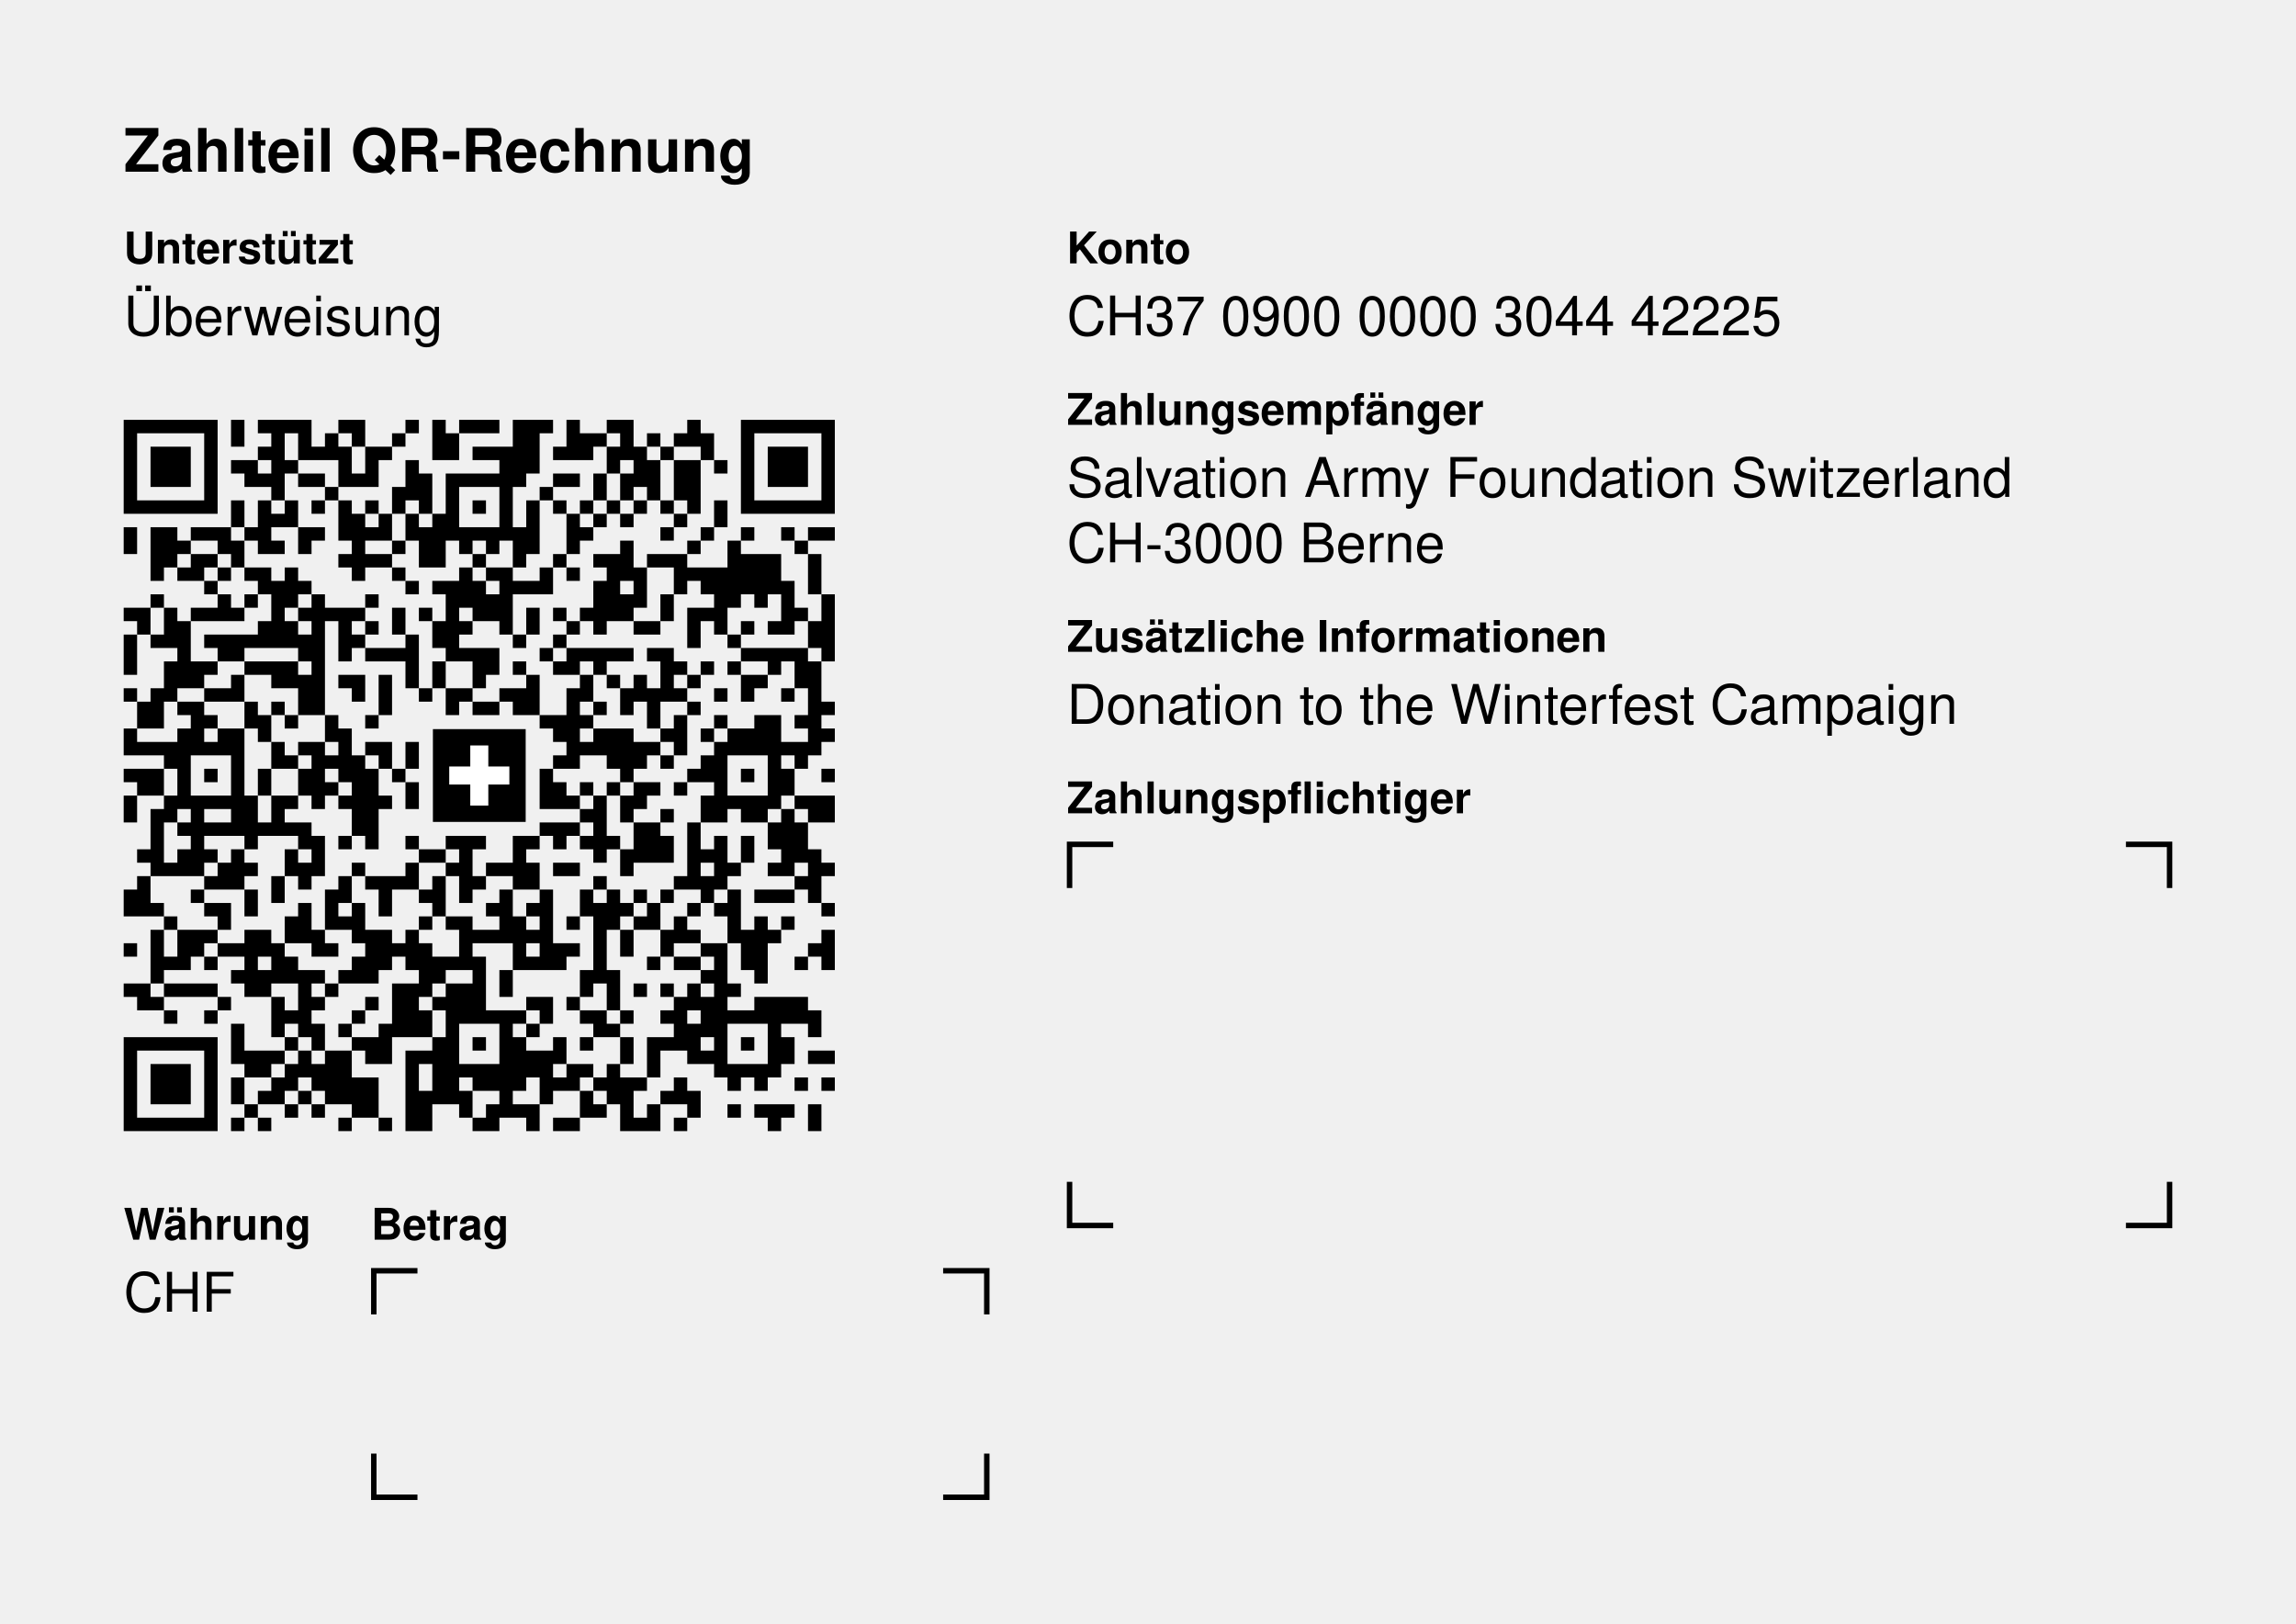
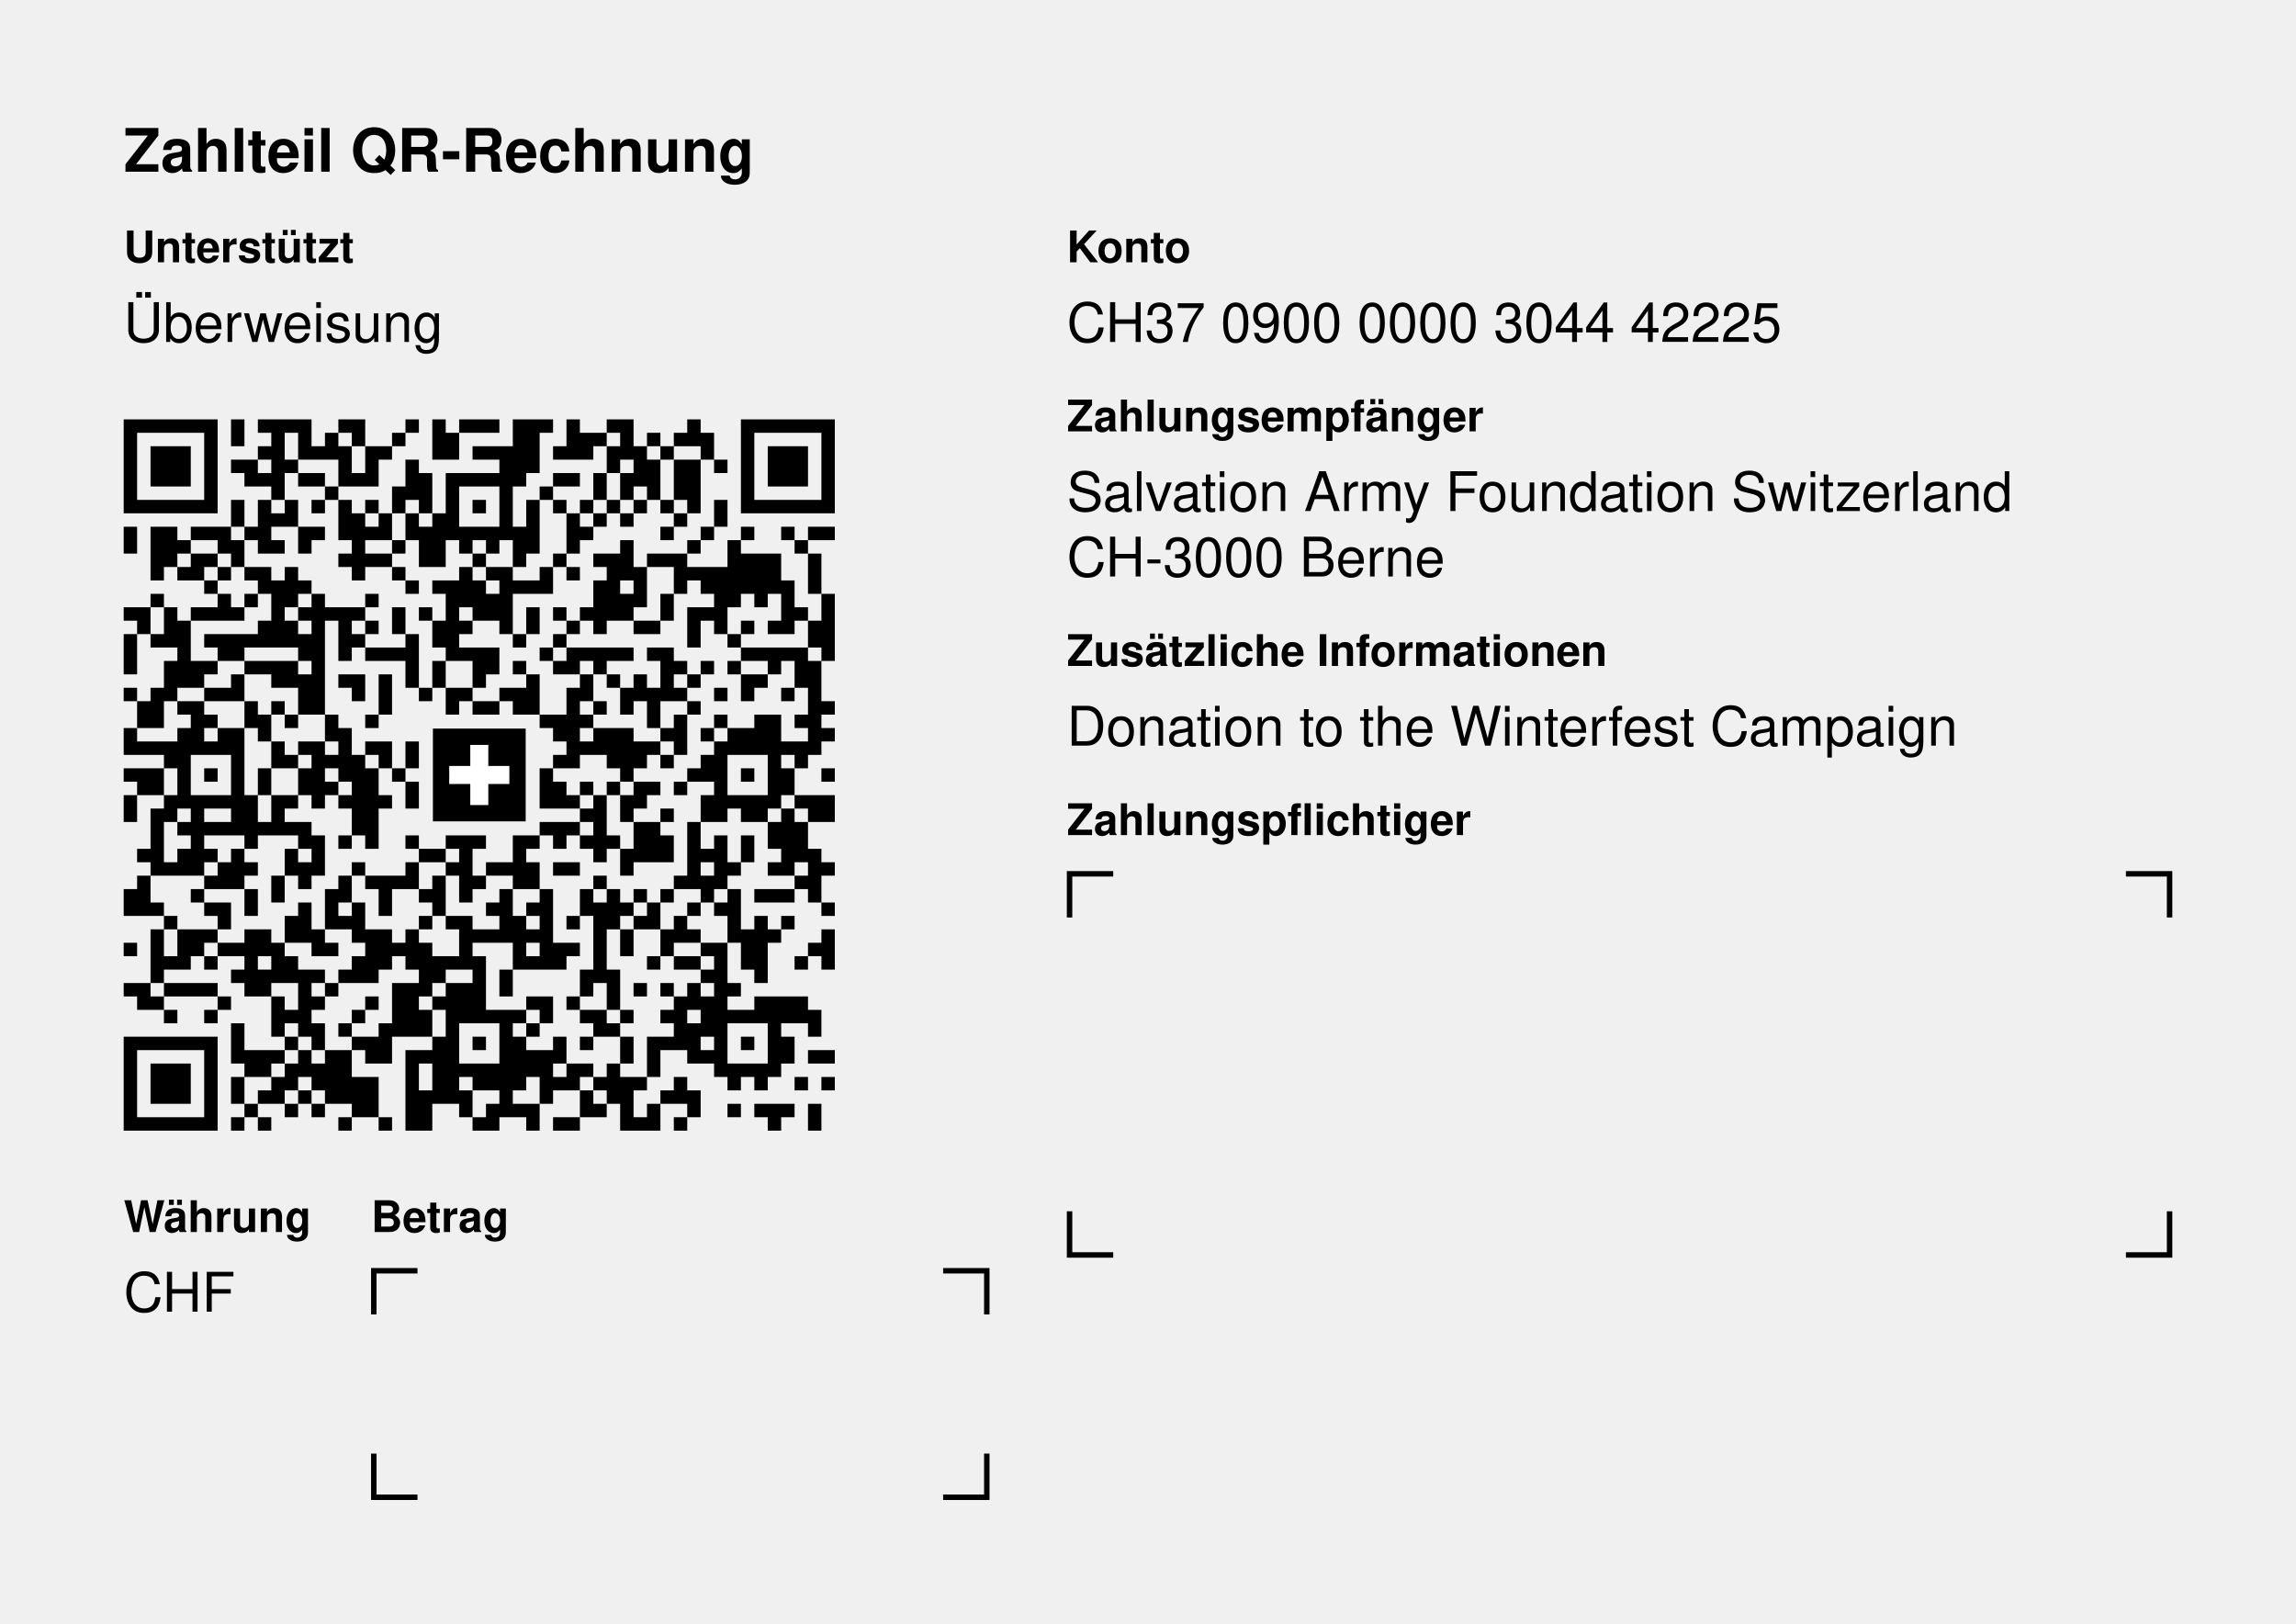
<svg xmlns="http://www.w3.org/2000/svg" width="148.5mm" height="105mm" version="1.1" viewBox="0 0 420.945 297.638">
-   <g font-family="Helvetica,Arial">
-     <g transform="translate(22.677 22.677)">
-       <text x="0" y="8.8" font-size="11" font-weight="bold">Zahlteil QR-Rechnung</text>
-       <text x="0" y="25.6" font-size="8" font-weight="bold">Unterstützt</text>
-       <text x="0" y="38.8" font-size="10">Überweisung</text>
+   <g font-family="Helvetica,Arial" transform="translate(0 297.638)">
+     <g transform="translate(22.677 -0)">
+       <text x="0" y="-266.161" font-size="11" font-weight="bold">Zahlteil QR-Rechnung</text>
+       <text x="0" y="-249.561" font-size="8" font-weight="bold">Unterstützt</text>
+       <text x="0" y="-234.961" font-size="10">Überweisung</text>
+       <text x="0" y="-71.797" font-size="8" font-weight="bold">Währung</text>
+       <text x="0" y="-57.197" font-size="10">CHF</text>
    </g>
-     <g transform="translate(22.677 76.962) scale(2.46)">
-       <path d="M0,0h7v1h-7zm8,0h1v2h-1zm2,0h4v1h-4zm6,0h2v1h-2zm5,0h1v1h-1zm2,0h1v3h-1z m2,0h3v1h-3zm4,0h2v4h-2zm2,0h1v1h-1zm2,0h1v3h-1zm3,0h2v1h-2zm6,0h1v2h-1z m4,0h7v1h-7zm-46,1h1v6h-1zm6,0h1v6h-1zm5,0h1v5h-1zm2,0h1v2h-1zm2,0h1v2h-1z m2,0h1v1h-1zm3,0h1v1h-1zm4,0h1v2h-1zm10,0h2v1h-2zm3,0h1v2h-1zm2,0h1v1h-1z m2,0h1v1h-1zm2,0h1v2h-1zm3,0h1v6h-1zm6,0h1v6h-1zm-50,1h3v3h-3zm8,0h1v1h-1z m4,0h1v1h-1zm2,0h1v3h-1zm2,0h1v3h-1zm1,0h1v1h-1zm7,0h3v1h-3zm6,0h1v1h-1z m2,0h1v1h-1zm2,0h1v2h-1zm2,0h1v3h-1zm2,0h1v1h-1zm8,0h3v3h-3zm-40,1h2v1h-2z m4,0h1v1h-1zm9,0h1v3h-1zm7,0h1v6h-1zm11,0h1v3h-1zm2,0h2v3h-2zm3,0h1v1h-1z m-35,1h2v1h-2zm4,0h2v1h-2zm4,0h1v1h-1zm5,0h1v3h-1zm2,0h1v5h-1zm1,0h3v1h-3z m4,0h1v1h-1zm3,0h2v1h-2zm3,0h1v2h-1zm2,0h1v2h-1zm-22,1h1v1h-1zm5,0h1v2h-1z m11,0h1v1h-1zm-30,1h5v1h-5zm7,0h1v2h-1zm2,0h1v4h-1zm2,0h1v2h-1zm2,0h1v1h-1z m2,0h1v3h-1zm2,0h1v1h-1zm8,0h1v1h-1zm4,0h1v4h-1zm2,0h1v1h-1zm2,0h1v1h-1z m2,0h1v1h-1zm2,0h1v1h-1zm2,0h1v1h-1zm2,0h1v1h-1zm2,0h1v2h-1zm3,0h5v1h-5z m-36,1h1v1h-1zm6,0h1v5h-1zm2,0h1v2h-1zm2,0h1v2h-1zm2,0h1v4h-1zm10,0h1v3h-1z m2,0h1v1h-1zm2,0h1v1h-1zm4,0h1v1h-1zm-41,1h1v2h-1zm2,0h2v3h-2zm3,0h3v1h-3z m4,0h1v1h-1zm4,0h2v1h-2zm5,0h1v1h-1zm4,0h1v3h-1zm3,0h3v1h-3zm4,0h1v3h-1z m5,0h1v1h-1zm6,0h1v1h-1zm3,0h1v1h-1zm3,0h1v1h-1zm3,0h1v1h-1zm2,0h2v1h-2z m-47,1h1v1h-1zm3,0h2v1h-2zm4,0h1v1h-1zm2,0h1v1h-1zm7,0h1v1h-1zm5,0h1v1h-1z m2,0h1v1h-1zm10,0h1v3h-1zm5,0h1v1h-1zm3,0h1v5h-1zm5,0h1v1h-1zm-45,1h2v1h-2z m3,0h1v1h-1zm8,0h1v1h-1zm2,0h2v1h-2zm8,0h1v1h-1zm6,0h1v1h-1zm3,0h2v1h-2z m4,0h3v1h-3zm7,0h3v3h-3zm5,0h1v3h-1zm-49,1h1v1h-1zm2,0h2v1h-2zm3,0h1v1h-1z m2,0h2v1h-2zm3,0h1v3h-1zm8,0h1v1h-1zm5,0h1v3h-1zm2,0h2v1h-2zm4,0h1v2h-1z m2,0h1v1h-1zm3,0h1v4h-1zm2,0h1v3h-1zm3,0h4v1h-4zm-35,1h1v1h-1zm4,0h2v1h-2z m3,0h1v1h-1zm8,0h1v1h-1zm2,0h2v1h-2zm3,0h1v3h-1zm2,0h1v4h-1zm1,0h2v1h-2z m6,0h1v4h-1zm6,0h1v1h-1zm2,0h2v1h-2zm6,0h1v4h-1zm-47,1h1v1h-1zm5,0h1v2h-1z m2,0h1v1h-1zm2,0h1v4h-1zm3,0h1v9h-1zm4,0h1v1h-1zm6,0h1v5h-1zm3,0h1v2h-1z m10,0h1v2h-1zm3,0h1v2h-1zm4,0h1v3h-1zm3,0h1v1h-1zm5,0h1v5h-1zm-52,1h2v1h-2z m3,0h1v3h-1zm2,0h2v1h-2zm3,0h1v1h-1zm5,0h1v1h-1zm2,0h3v1h-3zm5,0h1v2h-1z m2,0h1v1h-1zm8,0h1v2h-1zm2,0h1v1h-1zm2,0h1v1h-1zm8,0h1v3h-1zm1,0h1v1h-1z m7,0h1v1h-1zm-49,1h1v1h-1zm3,0h1v5h-1zm6,0h1v2h-1zm2,0h1v2h-1zm4,0h1v3h-1z m2,0h1v1h-1zm5,0h1v2h-1zm2,0h1v1h-1zm8,0h1v1h-1zm5,0h2v1h-2zm8,0h1v1h-1z m2,0h1v1h-1zm3,0h1v2h-1zm-51,1h1v3h-1zm2,0h1v1h-1zm4,0h4v1h-4zm7,0h1v2h-1z m4,0h1v1h-1zm4,0h1v4h-1zm8,0h1v1h-1zm3,0h1v1h-1zm13,0h1v1h-1zm-38,1h2v1h-2z m11,0h3v1h-3zm7,0h3v1h-3zm6,0h1v1h-1zm2,0h5v1h-5zm6,0h2v1h-2zm7,0h5v1h-5z m-43,1h1v3h-1zm2,0h2v1h-2zm4,0h4v1h-4zm14,0h1v2h-1zm3,0h2v1h-2zm3,0h1v1h-1z m3,0h2v1h-2zm3,0h1v1h-1zm5,0h1v3h-1zm1,0h1v1h-1zm2,0h1v1h-1zm2,0h1v1h-1z m3,0h1v1h-1zm2,0h2v2h-2zm-45,1h1v1h-1zm3,0h1v2h-1zm3,0h3v1h-3zm5,0h2v1h-2z m3,0h1v3h-1zm7,0h1v1h-1zm4,0h1v3h-1zm4,0h1v2h-1zm2,0h1v1h-1zm2,0h1v2h-1z m4,0h1v1h-1zm4,0h2v1h-2zm-46,1h1v1h-1zm2,0h1v3h-1zm4,0h2v1h-2zm7,0h1v2h-1z m4,0h1v1h-1zm5,0h1v1h-1zm2,0h2v1h-2zm4,0h2v1h-2zm5,0h1v6h-1zm4,0h1v2h-1z m2,0h1v3h-1zm2,0h1v1h-1zm3,0h1v1h-1zm2,0h1v1h-1zm3,0h1v1h-1zm2,0h1v5h-1z m-50,1h1v2h-1zm3,0h2v1h-2zm5,0h1v2h-1zm2,0h1v1h-1zm13,0h1v1h-1zm2,0h2v1h-2z m3,0h1v1h-1zm6,0h1v1h-1zm7,0h1v1h-1zm10,0h1v1h-1zm-47,1h1v3h-1zm1,0h1v1h-1z m4,0h1v2h-1zm2,0h1v1h-1zm3,0h1v2h-1zm3,0h1v1h-1zm13,0h2v1h-2zm3,0h1v1h-1z m7,0h1v3h-1zm3,0h1v1h-1zm3,0h2v3h-2zm3,0h1v1h-1zm-50,1h1v2h-1zm4,0h1v6h-1z m3,0h2v2h-2zm9,0h1v4h-1zm16,0h1v1h-1zm3,0h3v2h-3zm5,0h1v1h-1zm3,0h1v1h-1z m2,0h2v2h-2zm7,0h1v1h-1zm-51,1h3v1h-3zm5,0h1v1h-1zm5,0h1v2h-1zm2,0h2v1h-2z m5,0h2v1h-2zm3,0h1v2h-1zm13,0h1v1h-1zm4,0h2v1h-2zm6,0h1v6h-1zm5,0h2v1h-2z m-46,1h1v1h-1zm5,0h1v6h-1zm4,0h1v1h-1zm2,0h1v4h-1zm1,0h1v1h-1zm2,0h1v6h-1z m2,0h1v1h-1zm13,0h1v1h-1zm4,0h3v1h-3zm4,0h1v1h-1zm3,0h1v2h-1zm5,0h1v4h-1z m2,0h1v1h-1zm-50,1h3v1h-3zm6,0h1v1h-1zm4,0h1v2h-1zm3,0h1v2h-1zm5,0h1v6h-1z m2,0h1v1h-1zm11,0h1v3h-1zm6,0h1v1h-1zm5,0h1v1h-1zm4,0h1v1h-1zm3,0h1v2h-1z m3,0h1v1h-1zm-51,1h2v1h-2zm14,0h1v1h-1zm6,0h1v2h-1zm11,0h1v2h-1zm2,0h1v1h-1z m2,0h1v1h-1zm2,0h2v1h-2zm3,0h1v1h-1zm-41,1h1v2h-1zm3,0h1v2h-1zm2,0h1v6h-1z m1,0h2v1h-2zm3,0h1v4h-1zm2,0h1v3h-1zm1,0h1v1h-1zm4,0h1v1h-1zm3,0h1v1h-1z m14,0h1v1h-1zm2,0h1v5h-1zm2,0h2v1h-2zm6,0h1v2h-1zm2,0h3v1h-3zm5,0h3v1h-3z m-48,1h1v5h-1zm32,0h1v1h-1zm3,0h1v1h-1zm3,0h1v1h-1zm6,0h2v1h-2zm3,0h1v5h-1z m2,0h2v1h-2zm-47,1h1v1h-1zm2,0h2v1h-2zm4,0h1v1h-1zm2,0h2v1h-2zm19,0h3v1h-3z m7,0h2v3h-2zm4,0h1v5h-1zm6,0h1v2h-1zm2,0h1v3h-1zm-37,1h2v1h-2zm3,0h1v1h-1z m5,0h1v1h-1zm3,0h3v1h-3zm5,0h1v4h-1zm1,0h1v1h-1zm2,0h1v1h-1zm2,0h1v1h-1z m2,0h1v1h-1zm4,0h1v2h-1zm4,0h1v4h-1zm2,0h1v2h-1zm-45,1h1v1h-1zm3,0h1v2h-1z m2,0h1v1h-1zm2,0h1v3h-1zm4,0h1v2h-1zm2,0h1v2h-1zm8,0h2v1h-2zm3,0h1v4h-1z m12,0h1v2h-1zm6,0h1v1h-1zm8,0h1v4h-1zm-48,1h1v1h-1zm4,0h1v2h-1zm2,0h1v1h-1z m4,0h1v2h-1zm4,0h1v1h-1zm4,0h1v2h-1zm3,0h1v1h-1zm3,0h2v1h-2zm3,0h1v2h-1z m2,0h2v1h-2zm13,0h1v1h-1zm3,0h1v1h-1zm4,0h1v1h-1zm-51,1h1v3h-1zm5,0h1v1h-1z m5,0h1v2h-1zm5,0h1v2h-1zm2,0h3v1h-3zm5,0h1v3h-1zm3,0h1v1h-1zm9,0h1v1h-1z m6,0h1v1h-1zm2,0h1v2h-1zm7,0h1v1h-1zm-50,1h1v2h-1zm5,0h1v1h-1zm4,0h1v2h-1z m6,0h1v3h-1zm4,0h1v2h-1zm3,0h1v1h-1zm6,0h1v4h-1zm3,0h1v6h-1zm3,0h1v2h-1z m2,0h1v3h-1zm2,0h1v1h-1zm2,0h1v1h-1zm5,0h1v4h-1zm2,0h3v1h-3zm-45,1h1v1h-1z m4,0h2v1h-2zm7,0h1v3h-1zm4,0h1v3h-1zm10,0h1v1h-1zm3,0h1v1h-1zm5,0h1v6h-1z m2,0h1v1h-1zm2,0h1v2h-1zm3,0h1v1h-1zm2,0h1v1h-1zm8,0h1v1h-1zm-49,1h1v1h-1z m4,0h1v1h-1zm5,0h1v2h-1zm4,0h1v1h-1zm6,0h1v1h-1zm2,0h2v1h-2zm5,0h1v4h-1z m4,0h1v1h-1zm5,0h1v1h-1zm3,0h1v2h-1zm6,0h1v5h-1zm2,0h1v1h-1zm-47,1h1v4h-1z m2,0h2v2h-2zm2,0h1v1h-1zm3,0h1v5h-1zm1,0h1v2h-1zm4,0h1v2h-1zm4,0h2v3h-2z m3,0h1v3h-1zm4,0h3v1h-3zm5,0h1v1h-1zm7,0h1v2h-1zm3,0h1v2h-1zm2,0h1v1h-1z m4,0h1v3h-1zm2,0h1v1h-1zm4,0h1v3h-1zm-52,1h1v1h-1zm7,0h2v1h-2zm4,0h1v3h-1z m4,0h1v1h-1zm5,0h1v1h-1zm2,0h1v4h-1zm3,0h1v2h-1zm7,0h2v1h-2zm11,0h2v1h-2z m8,0h1v1h-1zm-48,1h2v1h-2zm3,0h1v1h-1zm6,0h1v2h-1zm5,0h1v2h-1zm6,0h2v1h-2z m3,0h1v5h-1zm4,0h1v1h-1zm2,0h1v1h-1zm7,0h1v1h-1zm2,0h2v1h-2zm3,0h1v9h-1z m6,0h1v1h-1zm-42,1h1v1h-1zm2,0h1v2h-1zm3,0h1v5h-1zm1,0h1v1h-1zm2,0h1v1h-1z m2,0h1v1h-1zm5,0h1v1h-1zm5,0h1v2h-1zm6,0h1v2h-1zm2,0h1v3h-1zm7,0h1v1h-1z m-43,1h2v1h-2zm3,0h4v1h-4zm12,0h1v1h-1zm5,0h2v4h-2zm4,0h1v9h-1zm1,0h1v3h-1z m13,0h1v1h-1zm2,0h1v1h-1zm2,0h1v2h-1zm3,0h1v1h-1zm-44,1h2v1h-2zm6,0h1v1h-1z m4,0h1v3h-1zm3,0h1v1h-1zm4,0h1v1h-1zm5,0h1v1h-1zm7,0h2v1h-2zm3,0h1v1h-1z m8,0h1v4h-1zm2,0h1v3h-1zm4,0h4v2h-4zm-44,1h1v1h-1zm3,0h1v1h-1zm6,0h1v1h-1z m5,0h1v1h-1zm5,0h1v2h-1zm5,0h3v1h-3zm4,0h1v1h-1zm3,0h2v1h-2zm3,0h1v1h-1z m3,0h1v1h-1zm5,0h2v1h-2zm6,0h1v2h-1zm-43,1h1v3h-1zm6,0h1v2h-1zm2,0h1v1h-1z m3,0h1v3h-1zm9,0h1v7h-1zm2,0h1v1h-1zm5,0h2v1h-2zm7,0h1v3h-1zm6,0h1v4h-1z m-48,1h7v1h-7zm12,0h1v1h-1zm5,0h2v1h-2zm6,0h1v5h-1zm3,0h1v1h-1zm3,0h1v4h-1z m3,0h1v2h-1zm2,0h1v1h-1zm3,0h1v2h-1zm2,0h1v3h-1zm1,0h1v1h-1zm6,0h1v1h-1z m3,0h1v2h-1zm-49,1h1v6h-1zm6,0h1v6h-1zm3,0h2v2h-2zm2,0h1v1h-1zm2,0h1v2h-1z m2,0h2v4h-2zm3,0h1v1h-1zm3,0h1v6h-1zm1,0h1v1h-1zm8,0h2v2h-2zm13,0h1v1h-1z m8,0h2v1h-2zm-49,1h3v3h-3zm10,0h1v2h-1zm2,0h1v2h-1zm11,0h3v1h-3zm8,0h2v1h-2z m3,0h1v3h-1zm9,0h3v1h-3zm-37,1h1v2h-1zm3,0h1v2h-1zm6,0h2v3h-2zm9,0h2v1h-2z m5,0h3v1h-3zm4,0h1v1h-1zm2,0h1v4h-1zm1,0h1v1h-1zm3,0h1v2h-1zm4,0h1v1h-1z m2,0h1v1h-1zm3,0h1v1h-1zm2,0h1v1h-1zm-42,1h1v1h-1zm3,0h1v1h-1zm9,0h1v3h-1z m3,0h1v2h-1zm6,0h1v1h-1zm3,0h1v2h-1zm6,0h1v1h-1zm2,0h1v2h-1zm-33,1h1v1h-1z m3,0h1v1h-1zm2,0h1v1h-1zm13,0h1v2h-1zm2,0h2v1h-2zm6,0h1v1h-1zm4,0h1v2h-1z m6,0h1v1h-1zm2,0h3v1h-3zm4,0h1v2h-1zm-50,1h5v1h-5zm7,0h1v1h-1zm2,0h1v1h-1z m6,0h1v1h-1zm3,0h1v1h-1zm7,0h1v1h-1zm4,0h1v1h-1zm2,0h2v1h-2zm6,0h1v1h-1z m3,0h1v1h-1zm7,0h1v1h-1z" fill="#000000" />
+     <g transform="translate(68.031 -0)">
+       <text x="0" y="-71.797" font-size="8" font-weight="bold">Betrag</text>
+       <path d="M0.5,-31.181l0,8.004l8.004,0m96.378,0l8.004,0l0,-8.004m0,-25.512l0,-8.004l-8.004,0m-96.378,0l-8.004,0l0,8.004" stroke="#000000" fill="none" />
    </g>
-     <g transform="translate(22.677 76.962)">
-       <path d="M56.693,56.693h17.008v17.008h-17.008z" fill="#000000" />
-       <path d="M63.543,59.685h3.307v11.024h-3.307zm-3.858,3.858h11.024v3.307h-11.024z" fill="#ffffff" />
+     <g transform="translate(22.677 -90.382) scale(2.46)">
+       <path d="M0,-53h7v1h-7zm8,0h1v2h-1zm2,0h4v1h-4zm6,0h2v1h-2zm5,0h1v1h-1zm2,0h1v3h-1z m2,0h3v1h-3zm4,0h2v4h-2zm2,0h1v1h-1zm2,0h1v3h-1zm3,0h2v1h-2zm6,0h1v2h-1z m4,0h7v1h-7zm-46,1h1v6h-1zm6,0h1v6h-1zm5,0h1v5h-1zm2,0h1v2h-1zm2,0h1v2h-1z m2,0h1v1h-1zm3,0h1v1h-1zm4,0h1v2h-1zm10,0h2v1h-2zm3,0h1v2h-1zm2,0h1v1h-1z m2,0h1v1h-1zm2,0h1v2h-1zm3,-0h1v6h-1zm6,0h1v6h-1zm-50,1h3v3h-3zm8,0h1v1h-1z m4,0h1v1h-1zm2,0h1v3h-1zm2,0h1v3h-1zm1,0h1v1h-1zm7,0h3v1h-3zm6,0h1v1h-1z m2,0h1v1h-1zm2,0h1v2h-1zm2,0h1v3h-1zm2,0h1v1h-1zm8,0h3v3h-3zm-40,1h2v1h-2z m4,0h1v1h-1zm9,-0h1v3h-1zm7,0h1v6h-1zm11,-0h1v3h-1zm2,0h2v3h-2zm3,0h1v1h-1z m-35,1h2v1h-2zm4,0h2v1h-2zm4,0h1v1h-1zm5,-0h1v3h-1zm2,0h1v5h-1zm1,0h3v1h-3z m4,0h1v1h-1zm3,0h2v1h-2zm3,-0h1v2h-1zm2,0h1v2h-1zm-22,1h1v1h-1zm5,0h1v2h-1z m11,0h1v1h-1zm-30,1h5v1h-5zm7,0h1v2h-1zm2,0h1v4h-1zm2,0h1v2h-1zm2,-0h1v1h-1z m2,0h1v3h-1zm2,-0h1v1h-1zm8,0h1v1h-1zm4,0h1v4h-1zm2,-0h1v1h-1zm2,0h1v1h-1z m2,0h1v1h-1zm2,0h1v1h-1zm2,0h1v1h-1zm2,0h1v1h-1zm2,0h1v2h-1zm3,-0h5v1h-5z m-36,1h1v1h-1zm6,0h1v5h-1zm2,0h1v2h-1zm2,0h1v2h-1zm2,0h1v4h-1zm10,0h1v3h-1z m2,0h1v1h-1zm2,0h1v1h-1zm4,0h1v1h-1zm-41,1h1v2h-1zm2,0h2v3h-2zm3,0h3v1h-3z m4,0h1v1h-1zm4,0h2v1h-2zm5,0h1v1h-1zm4,0h1v3h-1zm3,0h3v1h-3zm4,0h1v3h-1z m5,0h1v1h-1zm6,0h1v1h-1zm3,0h1v1h-1zm3,0h1v1h-1zm3,0h1v1h-1zm2,0h2v1h-2z m-47,1h1v1h-1zm3,0h2v1h-2zm4,0h1v1h-1zm2,0h1v1h-1zm7,0h1v1h-1zm5,0h1v1h-1z m2,0h1v1h-1zm10,0h1v3h-1zm5,0h1v1h-1zm3,-0h1v5h-1zm5,0h1v1h-1zm-45,1h2v1h-2z m3,0h1v1h-1zm8,0h1v1h-1zm2,0h2v1h-2zm8,0h1v1h-1zm6,0h1v1h-1zm3,0h2v1h-2z m4,0h3v1h-3zm7,-0h3v3h-3zm5,0h1v3h-1zm-49,1h1v1h-1zm2,0h2v1h-2zm3,0h1v1h-1z m2,0h2v1h-2zm3,-0h1v3h-1zm8,0h1v1h-1zm5,-0h1v3h-1zm2,0h2v1h-2zm4,-0h1v2h-1z m2,0h1v1h-1zm3,-0h1v4h-1zm2,0h1v3h-1zm3,0h4v1h-4zm-35,1h1v1h-1zm4,0h2v1h-2z m3,0h1v1h-1zm8,0h1v1h-1zm2,0h2v1h-2zm3,0h1v3h-1zm2,0h1v4h-1zm1,0h2v1h-2z m6,0h1v4h-1zm6,0h1v1h-1zm2,0h2v1h-2zm6,0h1v4h-1zm-47,1h1v1h-1zm5,0h1v2h-1z m2,0h1v1h-1zm2,0h1v4h-1zm3,0h1v9h-1zm4,0h1v1h-1zm6,0h1v5h-1zm3,0h1v2h-1z m10,0h1v2h-1zm3,0h1v2h-1zm4,0h1v3h-1zm3,0h1v1h-1zm5,0h1v5h-1zm-52,1h2v1h-2z m3,0h1v3h-1zm2,0h2v1h-2zm3,0h1v1h-1zm5,0h1v1h-1zm2,0h3v1h-3zm5,0h1v2h-1z m2,0h1v1h-1zm8,0h1v2h-1zm2,0h1v1h-1zm2,0h1v1h-1zm8,0h1v3h-1zm1,0h1v1h-1z m7,0h1v1h-1zm-49,1h1v1h-1zm3,0h1v5h-1zm6,0h1v2h-1zm2,0h1v2h-1zm4,0h1v3h-1z m2,0h1v1h-1zm5,0h1v2h-1zm2,0h1v1h-1zm8,0h1v1h-1zm5,0h2v1h-2zm8,0h1v1h-1z m2,0h1v1h-1zm3,0h1v2h-1zm-51,1h1v3h-1zm2,0h1v1h-1zm4,0h4v1h-4zm7,0h1v2h-1z m4,0h1v1h-1zm4,0h1v4h-1zm8,0h1v1h-1zm3,0h1v1h-1zm13,0h1v1h-1zm-38,1h2v1h-2z m11,0h3v1h-3zm7,0h3v1h-3zm6,0h1v1h-1zm2,0h5v1h-5zm6,0h2v1h-2zm7,0h5v1h-5z m-43,1h1v3h-1zm2,0h2v1h-2zm4,0h4v1h-4zm14,0h1v2h-1zm3,0h2v1h-2zm3,0h1v1h-1z m3,0h2v1h-2zm3,0h1v1h-1zm5,0h1v3h-1zm1,0h1v1h-1zm2,0h1v1h-1zm2,0h1v1h-1z m3,0h1v1h-1zm2,0h2v2h-2zm-45,1h1v1h-1zm3,0h1v2h-1zm3,0h3v1h-3zm5,0h2v1h-2z m3,0h1v3h-1zm7,0h1v1h-1zm4,0h1v3h-1zm4,0h1v2h-1zm2,0h1v1h-1zm2,0h1v2h-1z m4,0h1v1h-1zm4,0h2v1h-2zm-46,1h1v1h-1zm2,0h1v3h-1zm4,0h2v1h-2zm7,0h1v2h-1z m4,0h1v1h-1zm5,0h1v1h-1zm2,0h2v1h-2zm4,0h2v1h-2zm5,0h1v6h-1zm4,0h1v2h-1z m2,0h1v3h-1zm2,0h1v1h-1zm3,0h1v1h-1zm2,0h1v1h-1zm3,0h1v1h-1zm2,0h1v5h-1z m-50,1h1v2h-1zm3,0h2v1h-2zm5,0h1v2h-1zm2,0h1v1h-1zm13,0h1v1h-1zm2,0h2v1h-2z m3,0h1v1h-1zm6,0h1v1h-1zm7,0h1v1h-1zm10,0h1v1h-1zm-47,1h1v3h-1zm1,0h1v1h-1z m4,0h1v2h-1zm2,0h1v1h-1zm3,0h1v2h-1zm3,0h1v1h-1zm13,0h2v1h-2zm3,0h1v1h-1z m7,0h1v3h-1zm3,0h1v1h-1zm3,0h2v3h-2zm3,0h1v1h-1zm-50,1h1v2h-1zm4,0h1v6h-1z m3,0h2v2h-2zm9,0h1v4h-1zm16,0h1v1h-1zm3,0h3v2h-3zm5,0h1v1h-1zm3,0h1v1h-1z m2,0h2v2h-2zm7,0h1v1h-1zm-51,1h3v1h-3zm5,0h1v1h-1zm5,0h1v2h-1zm2,0h2v1h-2z m5,0h2v1h-2zm3,0h1v2h-1zm13,0h1v1h-1zm4,0h2v1h-2zm6,0h1v6h-1zm5,0h2v1h-2z m-46,1h1v1h-1zm5,0h1v6h-1zm4,0h1v1h-1zm2,0h1v4h-1zm1,0h1v1h-1zm2,0h1v6h-1z m2,0h1v1h-1zm13,0h1v1h-1zm4,0h3v1h-3zm4,0h1v1h-1zm3,0h1v2h-1zm5,0h1v4h-1z m2,0h1v1h-1zm-50,1h3v1h-3zm6,0h1v1h-1zm4,0h1v2h-1zm3,0h1v2h-1zm5,0h1v6h-1z m2,0h1v1h-1zm11,0h1v3h-1zm6,0h1v1h-1zm5,0h1v1h-1zm4,0h1v1h-1zm3,0h1v2h-1z m3,0h1v1h-1zm-51,1h2v1h-2zm14,0h1v1h-1zm6,0h1v2h-1zm11,0h1v2h-1zm2,0h1v1h-1z m2,0h1v1h-1zm2,0h2v1h-2zm3,0h1v1h-1zm-41,1h1v2h-1zm3,0h1v2h-1zm2,0h1v6h-1z m1,0h2v1h-2zm3,0h1v4h-1zm2,0h1v3h-1zm1,0h1v1h-1zm4,0h1v1h-1zm3,0h1v1h-1z m14,0h1v1h-1zm2,-0h1v5h-1zm2,0h2v1h-2zm6,-0h1v2h-1zm2,0h3v1h-3zm5,0h3v1h-3z m-48,1h1v5h-1zm32,0h1v1h-1zm3,0h1v1h-1zm3,0h1v1h-1zm6,0h2v1h-2zm3,0h1v5h-1z m2,0h2v1h-2zm-47,1h1v1h-1zm2,0h2v1h-2zm4,0h1v1h-1zm2,0h2v1h-2zm19,0h3v1h-3z m7,-0h2v3h-2zm4,0h1v5h-1zm6,0h1v2h-1zm2,-0h1v3h-1zm-37,1h2v1h-2zm3,0h1v1h-1z m5,0h1v1h-1zm3,0h3v1h-3zm5,-0h1v4h-1zm1,0h1v1h-1zm2,0h1v1h-1zm2,0h1v1h-1z m2,0h1v1h-1zm4,-0h1v2h-1zm4,0h1v4h-1zm2,0h1v2h-1zm-45,1h1v1h-1zm3,0h1v2h-1z m2,0h1v1h-1zm2,0h1v3h-1zm4,0h1v2h-1zm2,0h1v2h-1zm8,0h2v1h-2zm3,0h1v4h-1z m12,0h1v2h-1zm6,0h1v1h-1zm8,0h1v4h-1zm-48,1h1v1h-1zm4,0h1v2h-1zm2,0h1v1h-1z m4,0h1v2h-1zm4,0h1v1h-1zm4,0h1v2h-1zm3,0h1v1h-1zm3,0h2v1h-2zm3,0h1v2h-1z m2,0h2v1h-2zm13,0h1v1h-1zm3,0h1v1h-1zm4,0h1v1h-1zm-51,1h1v3h-1zm5,0h1v1h-1z m5,0h1v2h-1zm5,0h1v2h-1zm2,0h3v1h-3zm5,0h1v3h-1zm3,0h1v1h-1zm9,0h1v1h-1z m6,0h1v1h-1zm2,0h1v2h-1zm7,0h1v1h-1zm-50,1h1v2h-1zm5,0h1v1h-1zm4,0h1v2h-1z m6,0h1v3h-1zm4,0h1v2h-1zm3,0h1v1h-1zm6,0h1v4h-1zm3,0h1v6h-1zm3,-0h1v2h-1z m2,0h1v3h-1zm2,0h1v1h-1zm2,0h1v1h-1zm5,0h1v4h-1zm2,0h3v1h-3zm-45,1h1v1h-1z m4,0h2v1h-2zm7,0h1v3h-1zm4,0h1v3h-1zm10,0h1v1h-1zm3,0h1v1h-1zm5,0h1v6h-1z m2,0h1v1h-1zm2,0h1v2h-1zm3,0h1v1h-1zm2,0h1v1h-1zm8,0h1v1h-1zm-49,1h1v1h-1z m4,0h1v1h-1zm5,0h1v2h-1zm4,0h1v1h-1zm6,0h1v1h-1zm2,0h2v1h-2zm5,0h1v4h-1z m4,0h1v1h-1zm5,0h1v1h-1zm3,0h1v2h-1zm6,0h1v5h-1zm2,0h1v1h-1zm-47,1h1v4h-1z m2,0h2v2h-2zm2,0h1v1h-1zm3,0h1v5h-1zm1,0h1v2h-1zm4,0h1v2h-1zm4,0h2v3h-2z m3,0h1v3h-1zm4,0h3v1h-3zm5,0h1v1h-1zm7,0h1v2h-1zm3,0h1v2h-1zm2,0h1v1h-1z m4,0h1v3h-1zm2,0h1v1h-1zm4,0h1v3h-1zm-52,1h1v1h-1zm7,0h2v1h-2zm4,0h1v3h-1z m4,0h1v1h-1zm5,0h1v1h-1zm2,0h1v4h-1zm3,0h1v2h-1zm7,0h2v1h-2zm11,0h2v1h-2z m8,0h1v1h-1zm-48,1h2v1h-2zm3,0h1v1h-1zm6,0h1v2h-1zm5,0h1v2h-1zm6,0h2v1h-2z m3,0h1v5h-1zm4,0h1v1h-1zm2,0h1v1h-1zm7,0h1v1h-1zm2,0h2v1h-2zm3,0h1v9h-1z m6,0h1v1h-1zm-42,1h1v1h-1zm2,-0h1v2h-1zm3,0h1v5h-1zm1,0h1v1h-1zm2,0h1v1h-1z m2,0h1v1h-1zm5,0h1v1h-1zm5,-0h1v2h-1zm6,0h1v2h-1zm2,0h1v3h-1zm7,0h1v1h-1z m-43,1h2v1h-2zm3,0h4v1h-4zm12,0h1v1h-1zm5,0h2v4h-2zm4,-0h1v9h-1zm1,0h1v3h-1z m13,-0h1v1h-1zm2,0h1v1h-1zm2,0h1v2h-1zm3,0h1v1h-1zm-44,1h2v1h-2zm6,0h1v1h-1z m4,0h1v3h-1zm3,-0h1v1h-1zm4,0h1v1h-1zm5,0h1v1h-1zm7,0h2v1h-2zm3,0h1v1h-1z m8,0h1v4h-1zm2,0h1v3h-1zm4,-0h4v2h-4zm-44,1h1v1h-1zm3,0h1v1h-1zm6,0h1v1h-1z m5,0h1v1h-1zm5,0h1v2h-1zm5,0h3v1h-3zm4,0h1v1h-1zm3,0h2v1h-2zm3,0h1v1h-1z m3,0h1v1h-1zm5,0h2v1h-2zm6,0h1v2h-1zm-43,1h1v3h-1zm6,0h1v2h-1zm2,0h1v1h-1z m3,0h1v3h-1zm9,0h1v7h-1zm2,0h1v1h-1zm5,0h2v1h-2zm7,0h1v3h-1zm6,0h1v4h-1z m-48,1h7v1h-7zm12,0h1v1h-1zm5,0h2v1h-2zm6,0h1v5h-1zm3,0h1v1h-1zm3,0h1v4h-1z m3,0h1v2h-1zm2,0h1v1h-1zm3,0h1v2h-1zm2,0h1v3h-1zm1,0h1v1h-1zm6,0h1v1h-1z m3,0h1v2h-1zm-49,1h1v6h-1zm6,0h1v6h-1zm3,0h2v2h-2zm2,-0h1v1h-1zm2,0h1v2h-1z m2,0h2v4h-2zm3,-0h1v1h-1zm3,0h1v6h-1zm1,-0h1v1h-1zm8,0h2v2h-2zm13,-0h1v1h-1z m8,0h2v1h-2zm-49,1h3v3h-3zm10,0h1v2h-1zm2,0h1v2h-1zm11,-0h3v1h-3zm8,0h2v1h-2z m3,0h1v3h-1zm9,-0h3v1h-3zm-37,1h1v2h-1zm3,0h1v2h-1zm6,0h2v3h-2zm9,0h2v1h-2z m5,0h3v1h-3zm4,0h1v1h-1zm2,0h1v4h-1zm1,0h1v1h-1zm3,0h1v2h-1zm4,0h1v1h-1z m2,0h1v1h-1zm3,0h1v1h-1zm2,0h1v1h-1zm-42,1h1v1h-1zm3,0h1v1h-1zm9,0h1v3h-1z m3,0h1v2h-1zm6,0h1v1h-1zm3,0h1v2h-1zm6,0h1v1h-1zm2,0h1v2h-1zm-33,1h1v1h-1z m3,0h1v1h-1zm2,0h1v1h-1zm13,0h1v2h-1zm2,0h2v1h-2zm6,0h1v1h-1zm4,0h1v2h-1z m6,0h1v1h-1zm2,0h3v1h-3zm4,0h1v2h-1zm-50,1h5v1h-5zm7,0h1v1h-1zm2,0h1v1h-1z m6,0h1v1h-1zm3,0h1v1h-1zm7,0h1v1h-1zm4,0h1v1h-1zm2,0h2v1h-2zm6,0h1v1h-1z m3,0h1v1h-1zm7,0h1v1h-1z" fill="#000000" />
    </g>
-     <g transform="translate(22.677 220.841)">
-       <text x="0" y="6.4" font-size="8" font-weight="bold">Währung</text>
-       <text x="0" y="19.6" font-size="10">CHF</text>
-       <text x="45.354" y="6.4" font-size="8" font-weight="bold">Betrag</text>
-       <path d="M45.854,20.104l0,-8.004l8.004,0m96.378,0l8.004,0l0,8.004m0,25.512l0,8.004l-8.004,0m-96.378,0l-8.004,0l0,-8.004" stroke="#000000" fill="none" />
+     <g transform="translate(22.677 -90.382)">
+       <path d="M56.693,-73.701h17.008v17.008h-17.008z" fill="#000000" />
+       <path d="M63.543,-70.709h3.307v11.024h-3.307zm-3.858,3.858h11.024v3.307h-11.024z" fill="#ffffff" />
    </g>
-     <g transform="translate(195.591 41.877)">
-       <text x="0" y="6.4" font-size="8" font-weight="bold">Konto</text>
-       <text x="0" y="19.6" font-size="10">CH37 0900 0000 3044 42225</text>
-       <text x="0" y="36" font-size="8" font-weight="bold">Zahlungsempfänger</text>
-       <text x="0" y="49.2" font-size="10">Salvation Army Foundation Switzerland</text>
-       <text x="0" y="61.2" font-size="10">CH-3000 Berne</text>
-       <text x="0" y="77.6" font-size="8" font-weight="bold">Zusätzliche Informationen</text>
-       <text x="0" y="90.8" font-size="10">Donation to the Winterfest Campaign</text>
-       <text x="0" y="107.2" font-size="8" font-weight="bold">Zahlungspflichtiger</text>
-       <path d="M0.5,120.904l0,-8.004l8.004,0m185.669,0l8.004,0l0,8.004m0,53.858l0,8.004l-8.004,0m-185.669,0l-8.004,0l0,-8.004" stroke="#000000" fill="none" />
+     <g transform="translate(22.677 -0)">
+ </g>
+     <g transform="translate(195.591 -0)">
+       <text x="0" y="-249.561" font-size="8" font-weight="bold">Konto</text>
+       <text x="0" y="-234.961" font-size="10">CH37 0900 0000 3044 42225</text>
+       <text x="0" y="-218.561" font-size="8" font-weight="bold">Zahlungsempfänger</text>
+       <text x="0" y="-203.961" font-size="10">Salvation Army Foundation Switzerland</text>
+       <text x="0" y="-191.961" font-size="10">CH-3000 Berne</text>
+       <text x="0" y="-175.561" font-size="8" font-weight="bold">Zusätzliche Informationen</text>
+       <text x="0" y="-160.961" font-size="10">Donation to the Winterfest Campaign</text>
+       <text x="0" y="-144.561" font-size="8" font-weight="bold">Zahlungspflichtiger</text>
+       <path d="M0.5,-75.598l0,8.004l8.004,0m185.669,0l8.004,0l0,-8.004m0,-53.858l0,-8.004l-8.004,0m-185.669,0l-8.004,0l0,8.004" stroke="#000000" fill="none" />
    </g>
  </g>
</svg>
